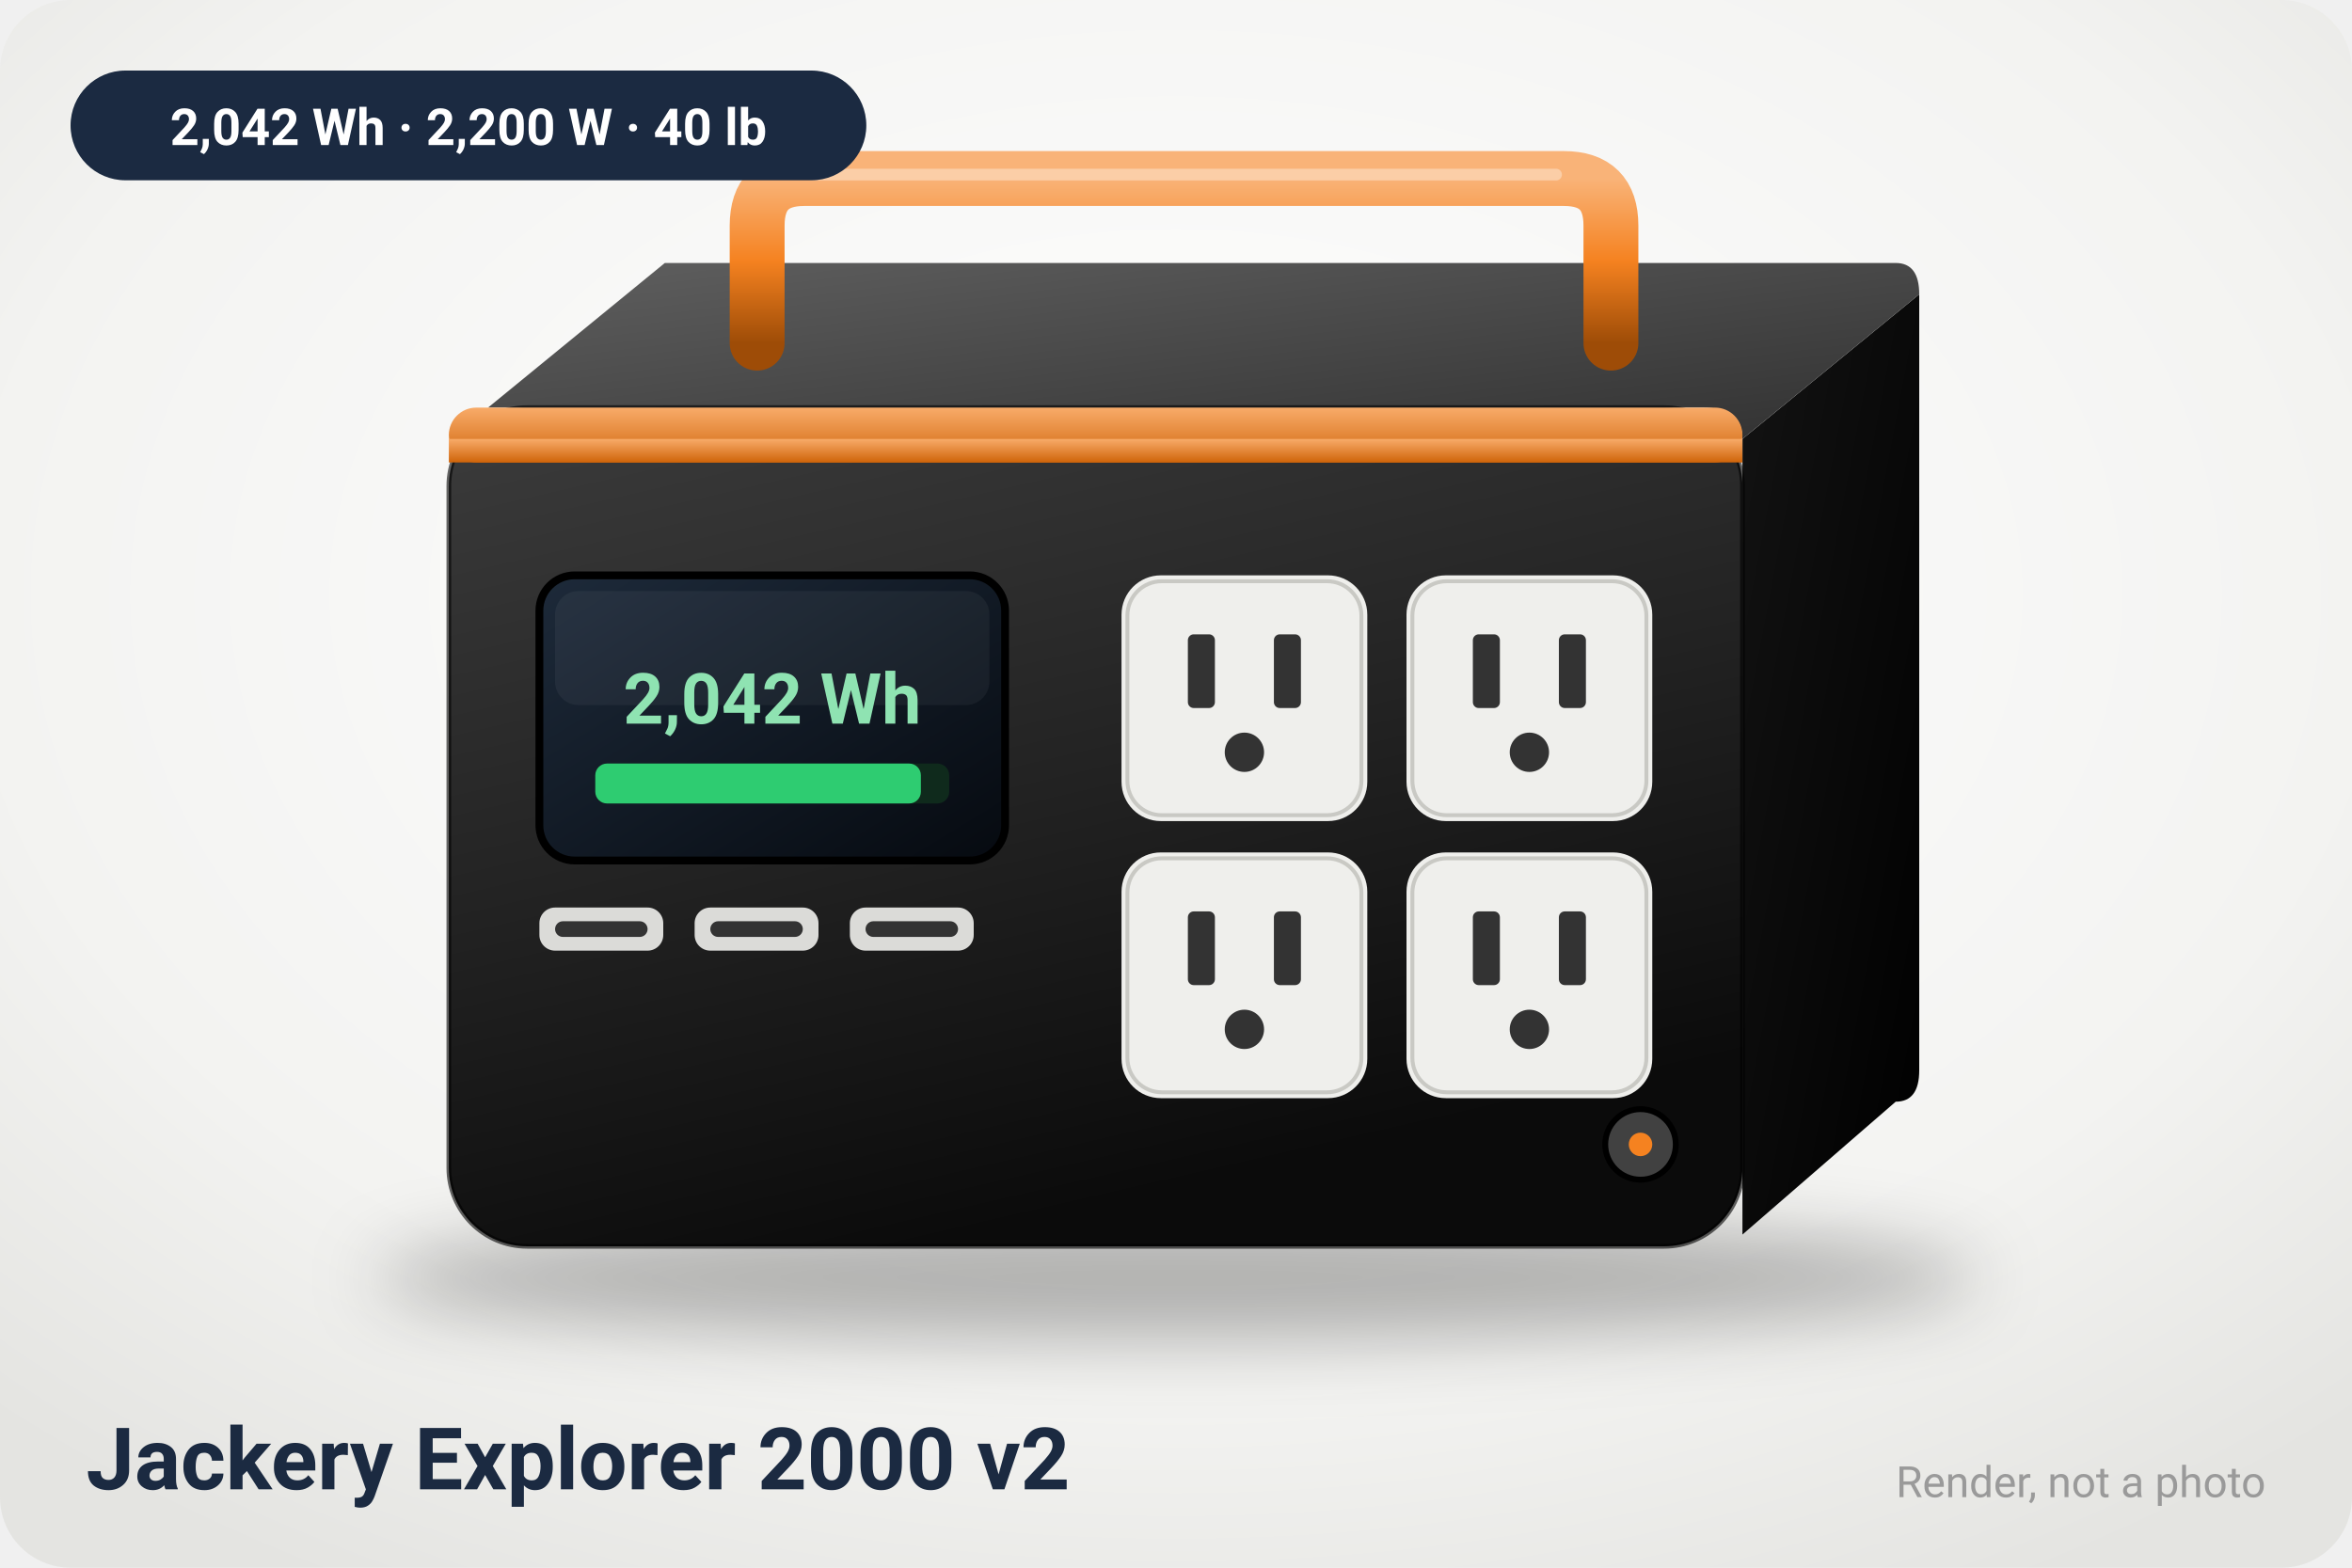
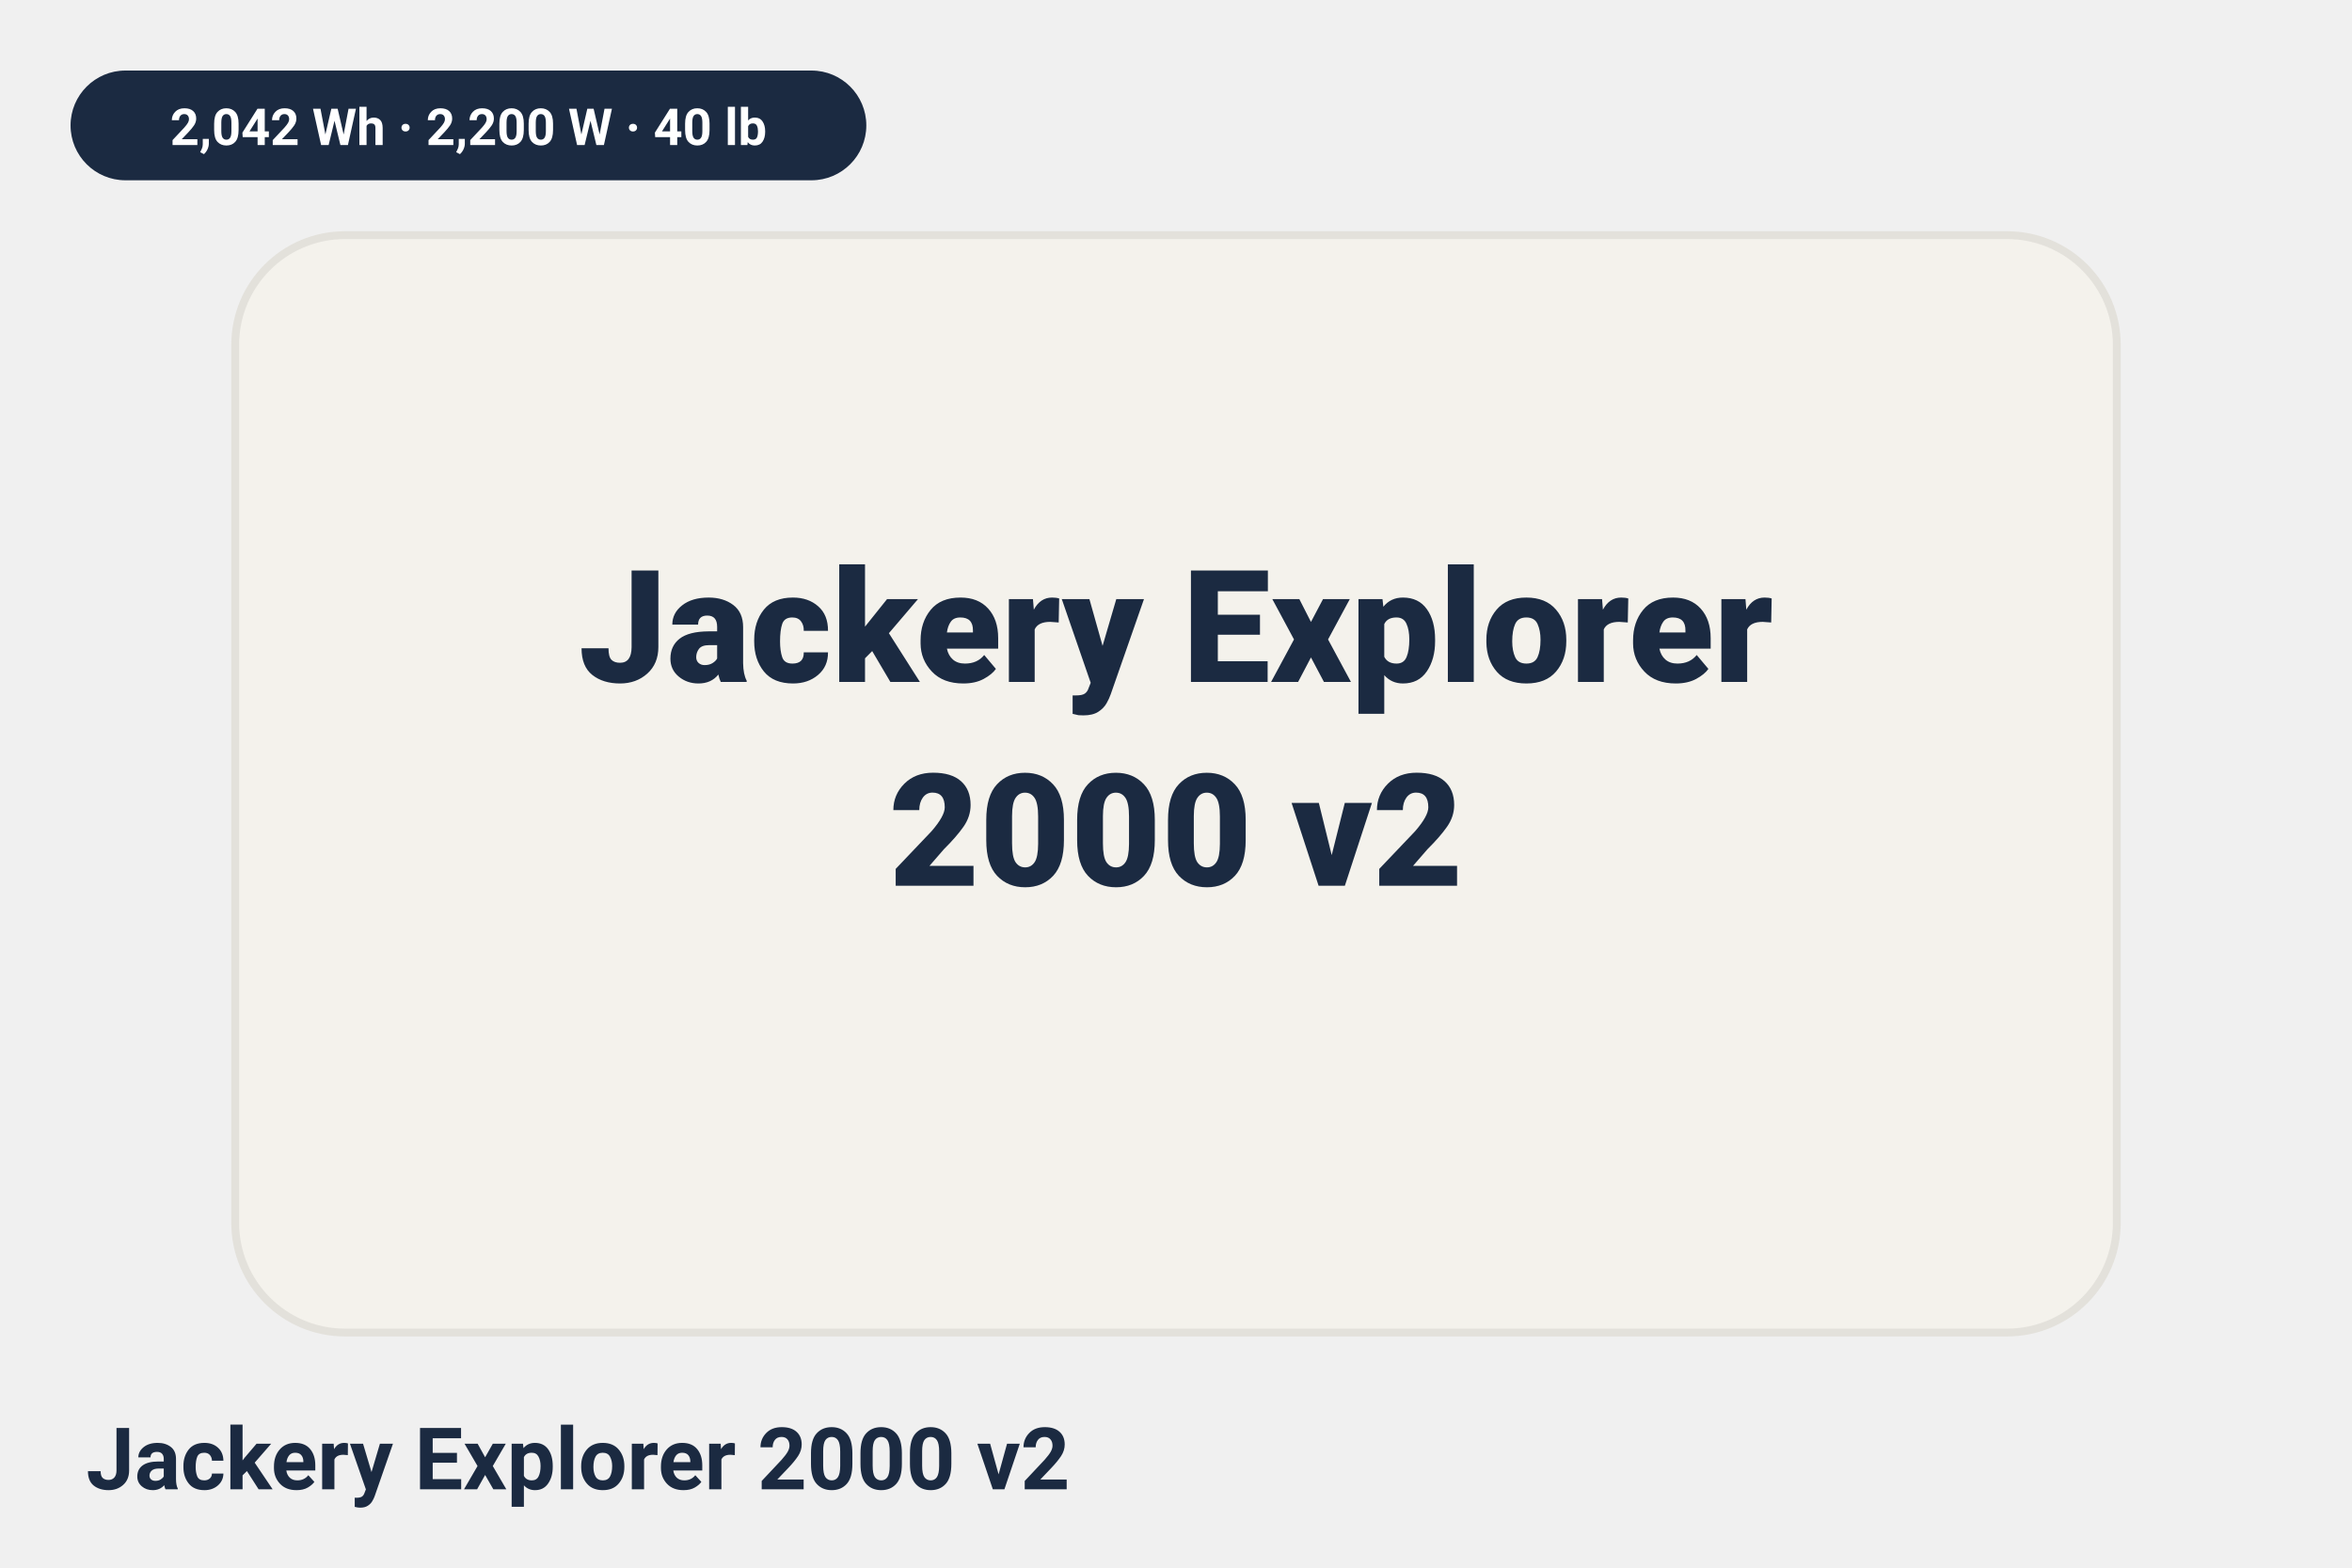
<svg xmlns="http://www.w3.org/2000/svg" viewBox="0 0 600 400" role="img" aria-label="Jackery Explorer 2000 v2 (product render)">
-   <defs>
-     <radialGradient id="c2000v2-bg" cx="50%" cy="38%" r="72%">
-       <stop offset="0" stop-color="#ffffff" />
-       <stop offset="0.7" stop-color="#f3f3f1" />
-       <stop offset="1" stop-color="#e4e4e1" />
-     </radialGradient>
-     <filter id="c2000v2-blur" x="-30%" y="-80%" width="160%" height="300%">
-       <feGaussianBlur stdDeviation="9" />
-     </filter>
-     <filter id="c2000v2-soft" x="-20%" y="-20%" width="140%" height="140%">
-       <feGaussianBlur stdDeviation="2.2" />
-     </filter>
-     <filter id="c2000v2-glow" x="-50%" y="-50%" width="200%" height="200%">
-       <feGaussianBlur stdDeviation="5" />
-     </filter>
-     <linearGradient id="c2000v2-front" x1="0" y1="0" x2="0.35" y2="1">
-       <stop offset="0" stop-color="#3c3c3c" />
-       <stop offset="0.55" stop-color="#222" />
-       <stop offset="1" stop-color="#0b0b0b" />
-     </linearGradient>
-     <linearGradient id="c2000v2-side" x1="0" y1="0" x2="1" y2="1">
-       <stop offset="0" stop-color="#131313" />
-       <stop offset="1" stop-color="#000000" />
-     </linearGradient>
-     <linearGradient id="c2000v2-top" x1="0" y1="0" x2="1" y2="1">
-       <stop offset="0" stop-color="#5f5f5f" />
-       <stop offset="1" stop-color="#313131" />
-     </linearGradient>
-     <radialGradient id="c2000v2-dome" cx="38%" cy="32%" r="75%">
-       <stop offset="0" stop-color="#5a5a5a" />
-       <stop offset="0.6" stop-color="#222" />
-       <stop offset="1" stop-color="#000000" />
-     </radialGradient>
-     <linearGradient id="c2000v2-gloss" x1="0" y1="0" x2="1" y2="1">
-       <stop offset="0" stop-color="#ffffff" stop-opacity="0.55" />
-       <stop offset="0.5" stop-color="#ffffff" stop-opacity="0.05" />
-       <stop offset="1" stop-color="#ffffff" stop-opacity="0" />
-     </linearGradient>
-     <linearGradient id="c2000v2-screen" x1="0" y1="0" x2="1" y2="1">
-       <stop offset="0" stop-color="#1d2a3a" />
-       <stop offset="1" stop-color="#060a10" />
-     </linearGradient>
-     <linearGradient id="c2000v2-metal" x1="0" y1="0" x2="1" y2="0">
-       <stop offset="0" stop-color="#d9d9d6" />
-       <stop offset="0.35" stop-color="#f4f4f2" />
-       <stop offset="0.65" stop-color="#bdbdb9" />
-       <stop offset="1" stop-color="#e6e6e3" />
-     </linearGradient>
-     <linearGradient id="c2000v2-accent" x1="0" y1="0" x2="0" y2="1">
-       <stop offset="0" stop-color="#f8ab69" />
-       <stop offset="1" stop-color="#cf6409" />
-     </linearGradient>
-     <linearGradient id="c2000v2-lens" x1="0" y1="0" x2="1" y2="1">
-       <stop offset="0" stop-color="#5a6470" />
-       <stop offset="0.45" stop-color="#1c2129" />
-       <stop offset="0.55" stop-color="#2b323c" />
-       <stop offset="1" stop-color="#0c0f14" />
-     </linearGradient>
-   </defs>
-   <rect width="600" height="400" rx="18" fill="url(#c2000v2-bg)" />
-   <ellipse cx="300" cy="326" rx="204.6" ry="16" fill="#000" opacity="0.28" filter="url(#c2000v2-blur)" />
-   <linearGradient id="c2000v2-h" x1="0" y1="0" x2="0" y2="1">
-     <stop offset="0" stop-color="#f9b378" />
-     <stop offset="0.5" stop-color="#F58220" />
-     <stop offset="1" stop-color="#9e4c07" />
-   </linearGradient>
-   <path d="M 444.5 112.0 L 489.6 75.1 L 489.6 273.1 Q 489.6 281.1 483.6 281.1 L 444.5 315.0 Z" fill="url(#c2000v2-side)" />
-   <path d="M 124.5 104 L 169.6 67.1 L 483.6 67.1 Q 489.6 67.1 489.6 75.1 L 444.5 112.0 Q 444.5 104 434.5 104 Z" fill="url(#c2000v2-top)" />
-   <rect x="114.5" y="104" width="330" height="214" rx="20" fill="url(#c2000v2-front)" />
-   <rect x="114.5" y="104" width="330" height="214" rx="20" fill="none" stroke="#000000" stroke-width="1.2" opacity="0.6" />
-   <path d="M 134.5 107 L 424.5 107" stroke="#fff" stroke-opacity="0.35" stroke-width="2" stroke-linecap="round" />
-   <path d="M 193.15 87.55 L 193.15 57.55 Q 193.15 45.55 205.15 45.55 L 398.95 45.55 Q 410.95 45.55 410.95 57.55 L 410.95 87.55" fill="none" stroke="url(#c2000v2-h)" stroke-width="14" stroke-linecap="round" />
-   <path d="M 207.15 44.55 L 396.95 44.55" stroke="#fff" stroke-opacity="0.35" stroke-width="3" stroke-linecap="round" />
-   <rect x="114.5" y="104" width="330" height="14" rx="7" fill="url(#c2000v2-accent)" />
-   <rect x="114.5" y="112" width="330" height="6" fill="url(#c2000v2-accent)" />
-   <rect x="137.6" y="146.8" width="118.8" height="72.76" rx="9" fill="url(#c2000v2-screen)" stroke="#000" stroke-width="2" />
-   <rect x="141.6" y="150.8" width="110.8" height="29.104" rx="6" fill="#fff" opacity="0.05" />
-   <text x="197.0" y="184.635" text-anchor="middle" font-family="-apple-system,Segoe UI,Roboto,Helvetica,Arial,sans-serif" font-size="18" font-weight="700" fill="#8FE3B2">2,042 Wh</text>
-   <rect x="151.856" y="194.822" width="90.288" height="10.186" rx="3" fill="#0f2a1c" />
-   <rect x="151.856" y="194.822" width="83.065" height="10.186" rx="3" fill="#2ecc71" />
-   <rect x="286.1" y="146.8" width="62.7" height="62.7" rx="10.032" fill="#efefec" />
-   <rect x="287.6" y="148.3" width="59.7" height="59.7" rx="8.778" fill="none" stroke="#c9c9c4" stroke-width="1" />
-   <rect x="303.029" y="161.848" width="6.897" height="18.81" rx="1.5" fill="#333" />
-   <rect x="324.974" y="161.848" width="6.897" height="18.81" rx="1.5" fill="#333" />
-   <circle cx="317.45" cy="191.944" r="5.016" fill="#333" />
-   <rect x="358.8" y="146.8" width="62.7" height="62.7" rx="10.032" fill="#efefec" />
-   <rect x="360.3" y="148.3" width="59.7" height="59.7" rx="8.778" fill="none" stroke="#c9c9c4" stroke-width="1" />
-   <rect x="375.729" y="161.848" width="6.897" height="18.81" rx="1.5" fill="#333" />
-   <rect x="397.674" y="161.848" width="6.897" height="18.81" rx="1.5" fill="#333" />
-   <circle cx="390.15" cy="191.944" r="5.016" fill="#333" />
-   <rect x="286.1" y="217.5" width="62.7" height="62.7" rx="10.032" fill="#efefec" />
-   <rect x="287.6" y="219.0" width="59.7" height="59.7" rx="8.778" fill="none" stroke="#c9c9c4" stroke-width="1" />
-   <rect x="303.029" y="232.548" width="6.897" height="18.81" rx="1.5" fill="#333" />
-   <rect x="324.974" y="232.548" width="6.897" height="18.81" rx="1.5" fill="#333" />
-   <circle cx="317.45" cy="262.644" r="5.016" fill="#333" />
-   <rect x="358.8" y="217.5" width="62.7" height="62.7" rx="10.032" fill="#efefec" />
-   <rect x="360.3" y="219.0" width="59.7" height="59.7" rx="8.778" fill="none" stroke="#c9c9c4" stroke-width="1" />
-   <rect x="375.729" y="232.548" width="6.897" height="18.81" rx="1.5" fill="#333" />
-   <rect x="397.674" y="232.548" width="6.897" height="18.81" rx="1.5" fill="#333" />
-   <circle cx="390.15" cy="262.644" r="5.016" fill="#333" />
-   <rect x="137.6" y="231.56" width="31.6" height="11" rx="4" fill="#efefec" opacity="0.9" />
-   <rect x="141.6" y="235.06" width="23.6" height="4" rx="2" fill="#333" />
-   <rect x="177.2" y="231.56" width="31.6" height="11" rx="4" fill="#efefec" opacity="0.9" />
-   <rect x="181.2" y="235.06" width="23.6" height="4" rx="2" fill="#333" />
-   <rect x="216.8" y="231.56" width="31.6" height="11" rx="4" fill="#efefec" opacity="0.9" />
-   <rect x="220.8" y="235.06" width="23.6" height="4" rx="2" fill="#333" />
-   <circle cx="418.5" cy="292" r="9" fill="#414141" stroke="#000000" stroke-width="1.5" />
-   <circle cx="418.5" cy="292" r="3" fill="#F58220" />
+   <rect x="60" y="60" width="480" height="280" rx="28" fill="#F4F2EC" />
+   <rect x="60" y="60" width="480" height="280" rx="28" fill="none" stroke="#E3E1DB" stroke-width="2" />
+   <g font-family="-apple-system,Segoe UI,Roboto,Helvetica,Arial,sans-serif">
+     <text x="300" y="174" text-anchor="middle" font-size="40" font-weight="800" fill="#1B2A41">Jackery Explorer</text>
+     <text x="300" y="226" text-anchor="middle" font-size="40" font-weight="800" fill="#1B2A41">2000 v2</text>
+   </g>
  <g font-family="-apple-system,Segoe UI,Roboto,Helvetica,Arial,sans-serif">
    <rect x="18" y="18" width="203" height="28" rx="14" fill="#1B2A41" />
    <text x="119.5" y="37" text-anchor="middle" font-size="13" font-weight="700" fill="#fff">2,042 Wh · 2,200 W · 40 lb</text>
    <text x="22" y="380" font-size="22" font-weight="700" fill="#1B2A41">Jackery Explorer 2000 v2</text>
-     <text x="578" y="382" text-anchor="end" font-size="11" fill="#9a9a9a">Render, not a photo</text>
+     <text x="578" y="382" text-anchor="end" font-size="11" fill="#9a9a9a" />
  </g>
</svg>
